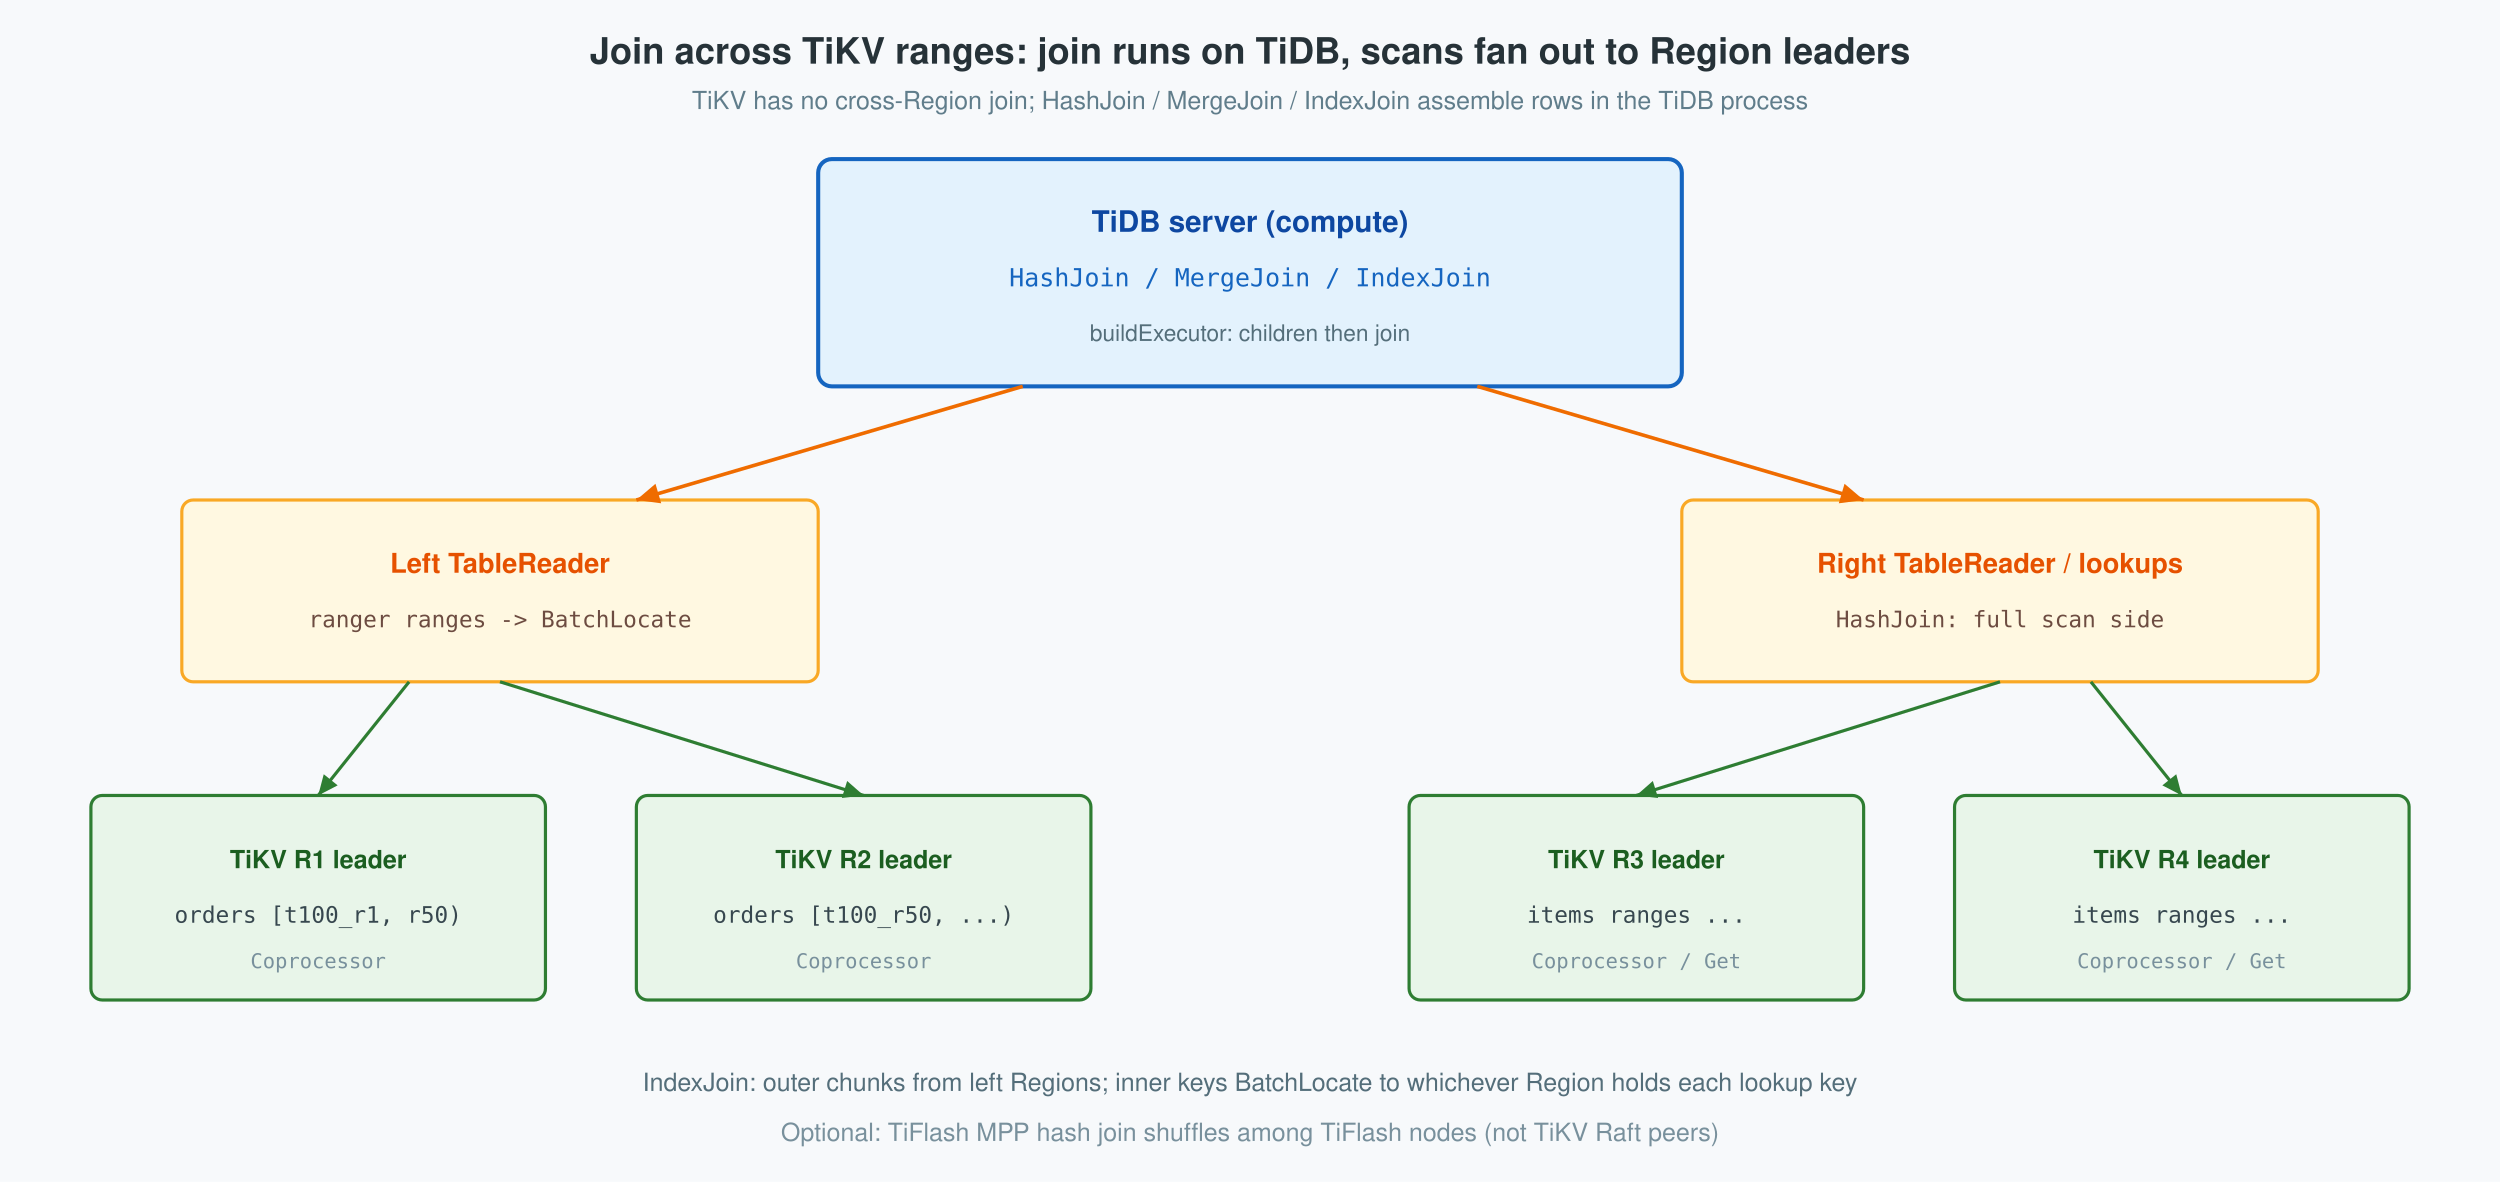
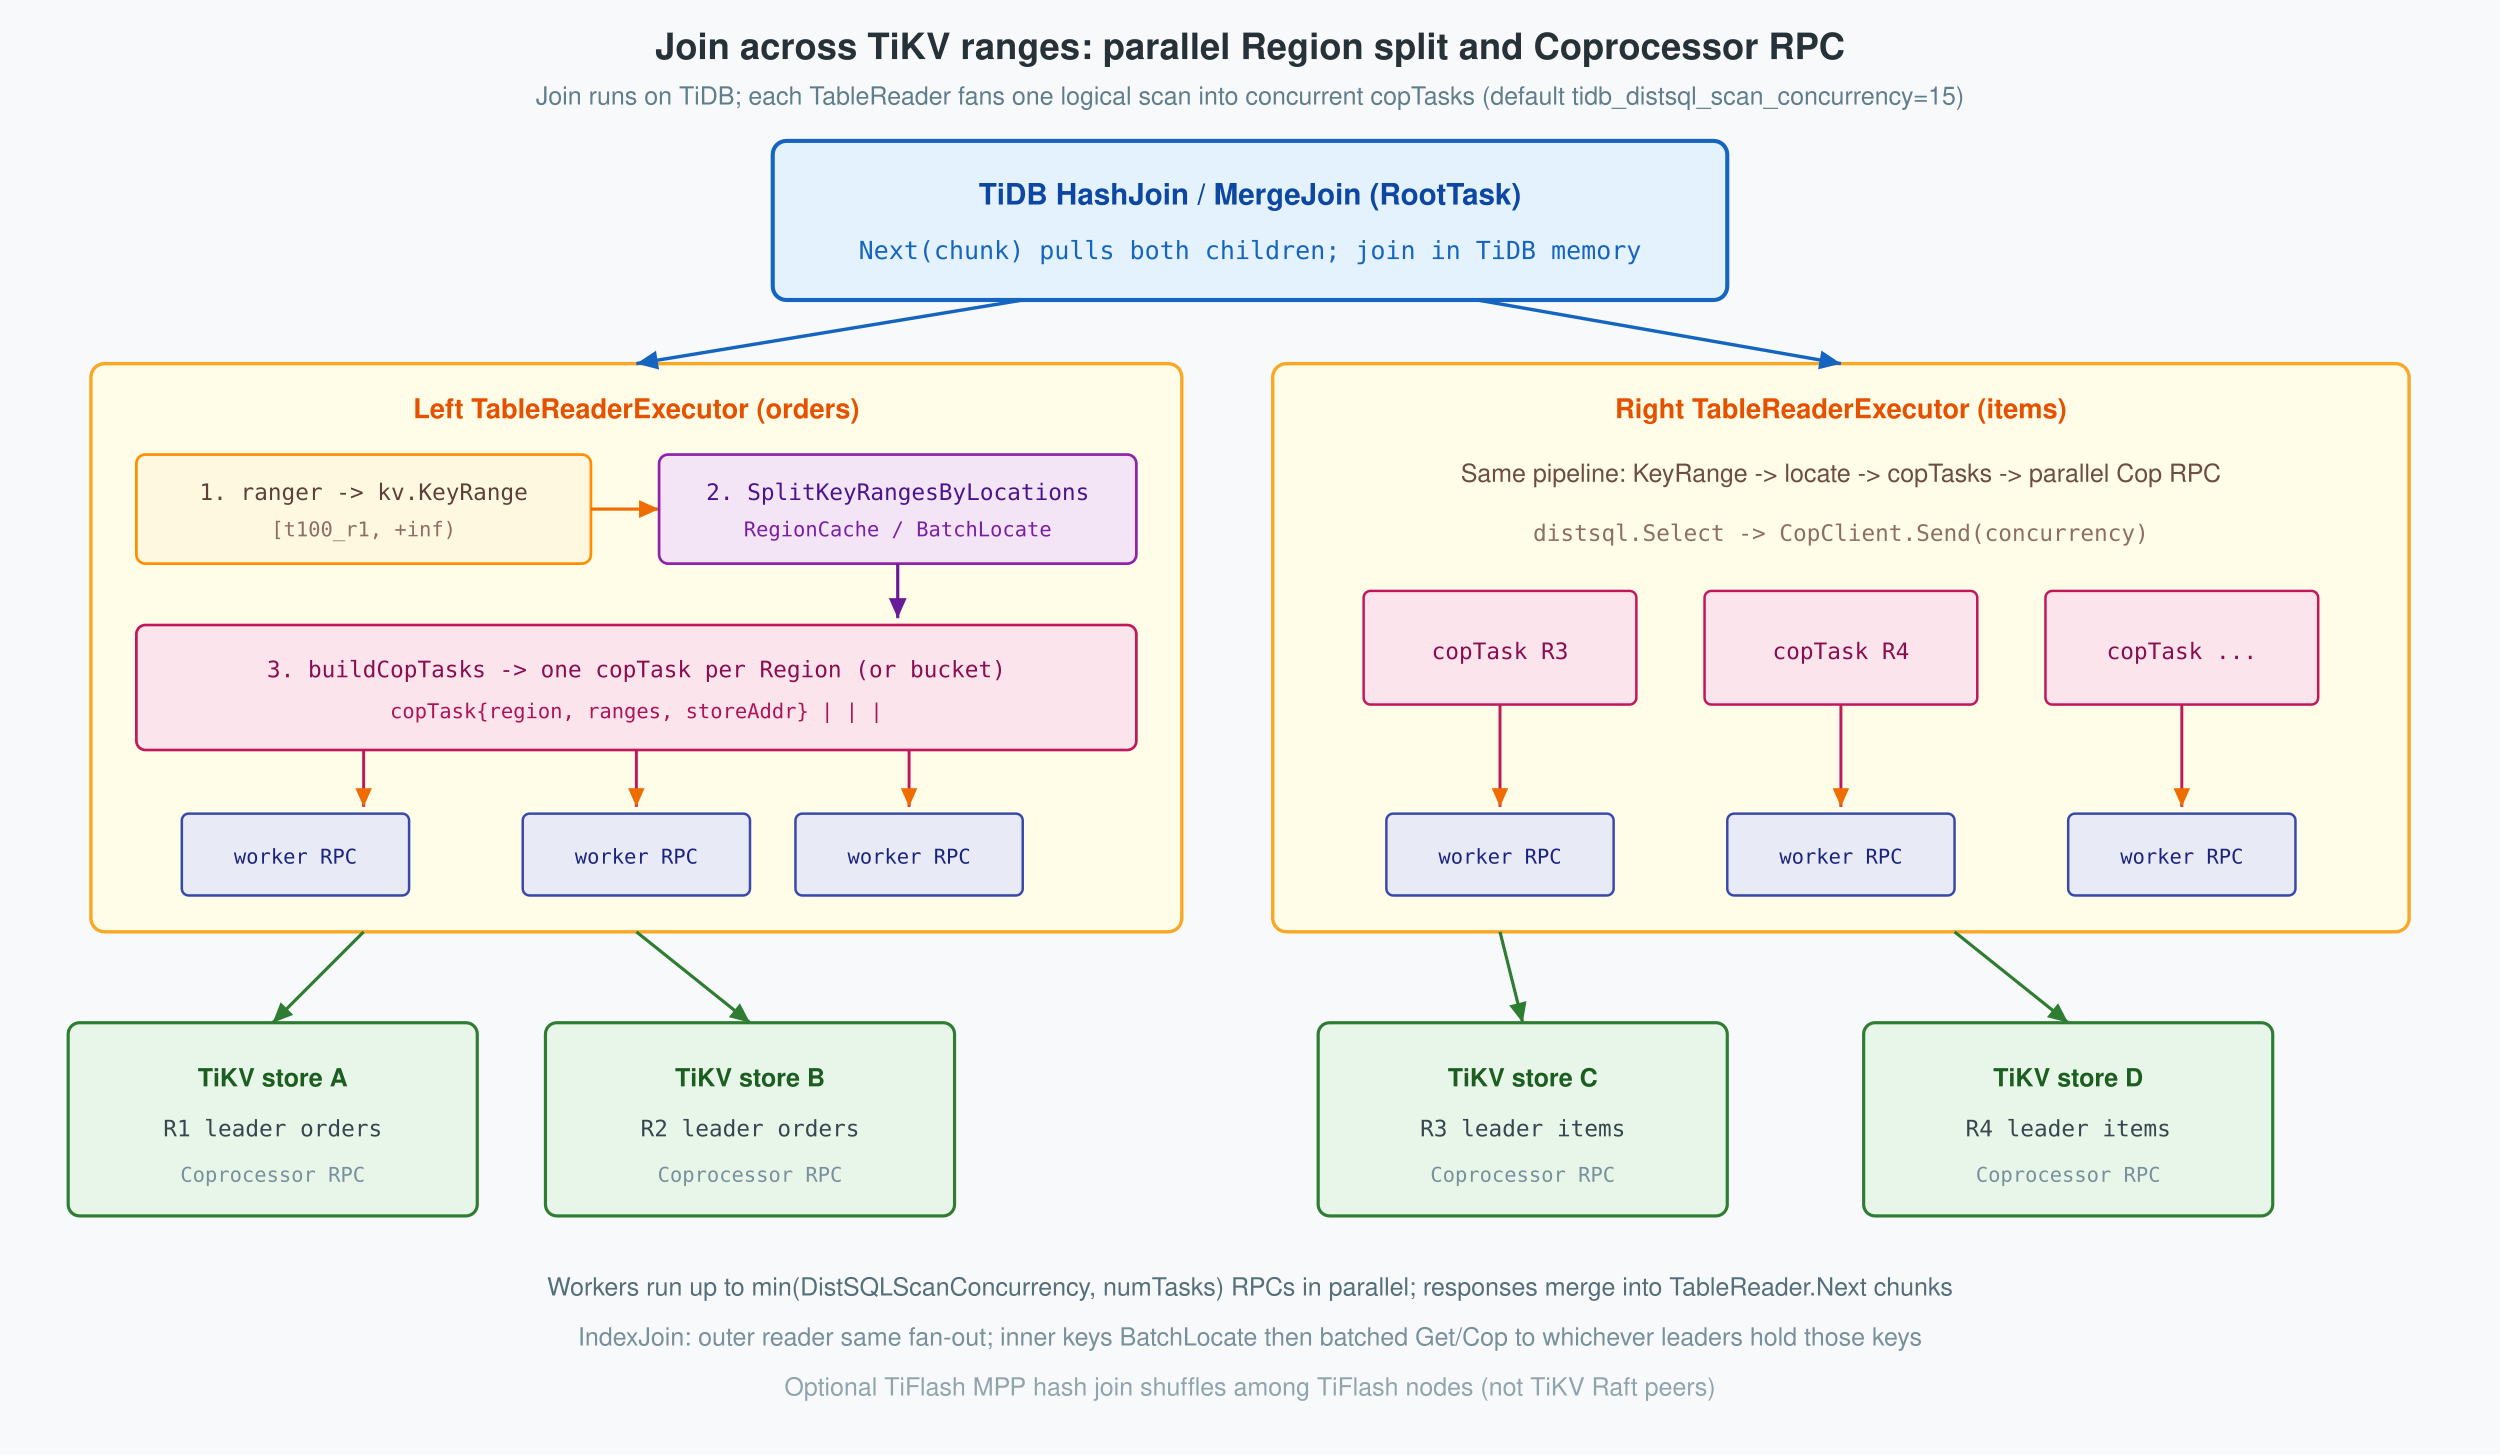
- <svg xmlns="http://www.w3.org/2000/svg" width="1100" height="520" viewBox="0 0 1100 520" role="img" aria-label="TiDB join across TiKV Regions: compute join, range scan children">
+ <svg xmlns="http://www.w3.org/2000/svg" width="1100" height="640" viewBox="0 0 1100 640" role="img" aria-label="TiDB join: TableReader splits ranges into parallel Region cop RPCs">
  <defs>
    <marker id="arrB" viewBox="0 0 10 10" refX="9" refY="5" markerWidth="7" markerHeight="7" orient="auto">
      <path d="M 0 1 L 9 5 L 0 9 z" fill="#1565c0" />
    </marker>
    <marker id="arrG" viewBox="0 0 10 10" refX="9" refY="5" markerWidth="7" markerHeight="7" orient="auto">
      <path d="M 0 1 L 9 5 L 0 9 z" fill="#2e7d32" />
    </marker>
    <marker id="arrO" viewBox="0 0 10 10" refX="9" refY="5" markerWidth="7" markerHeight="7" orient="auto">
      <path d="M 0 1 L 9 5 L 0 9 z" fill="#ef6c00" />
    </marker>
+     <marker id="arrP" viewBox="0 0 10 10" refX="9" refY="5" markerWidth="7" markerHeight="7" orient="auto">
+       <path d="M 0 1 L 9 5 L 0 9 z" fill="#6a1b9a" />
+     </marker>
  </defs>
-   <rect width="1100" height="520" fill="#f7f9fb" />
-   <text x="550" y="28" text-anchor="middle" font-family="Segoe UI, Helvetica, Arial, sans-serif" font-size="16" font-weight="700" fill="#263238">Join across TiKV ranges: join runs on TiDB, scans fan out to Region leaders</text>
-   <text x="550" y="48" text-anchor="middle" font-family="Segoe UI, Helvetica, Arial, sans-serif" font-size="11" fill="#607d8b">TiKV has no cross-Region join; HashJoin / MergeJoin / IndexJoin assemble rows in the TiDB process</text>
-   <g transform="translate(360, 70)">
-     <rect width="380" height="100" fill="#e3f2fd" stroke="#1565c0" stroke-width="1.8" rx="6" />
-     <text x="190" y="32" text-anchor="middle" font-family="Segoe UI, Helvetica, Arial, sans-serif" font-size="13" font-weight="700" fill="#0d47a1">TiDB server (compute)</text>
-     <text x="190" y="56" text-anchor="middle" font-family="Consolas, monospace" font-size="11" fill="#1565c0">HashJoin / MergeJoin / IndexJoin</text>
-     <text x="190" y="80" text-anchor="middle" font-family="Segoe UI, Helvetica, Arial, sans-serif" font-size="10" fill="#546e7a">buildExecutor: children then join</text>
+   <rect width="1100" height="640" fill="#f7f9fb" />
+   <text x="550" y="26" text-anchor="middle" font-family="Segoe UI, Helvetica, Arial, sans-serif" font-size="16" font-weight="700" fill="#263238">Join across TiKV ranges: parallel Region split and Coprocessor RPC</text>
+   <text x="550" y="46" text-anchor="middle" font-family="Segoe UI, Helvetica, Arial, sans-serif" font-size="11" fill="#607d8b">Join runs on TiDB; each TableReader fans one logical scan into concurrent copTasks (default tidb_distsql_scan_concurrency=15)</text>
+   <g transform="translate(340, 62)">
+     <rect width="420" height="70" fill="#e3f2fd" stroke="#1565c0" stroke-width="1.8" rx="6" />
+     <text x="210" y="28" text-anchor="middle" font-family="Segoe UI, Helvetica, Arial, sans-serif" font-size="13" font-weight="700" fill="#0d47a1">TiDB HashJoin / MergeJoin (RootTask)</text>
+     <text x="210" y="52" text-anchor="middle" font-family="Consolas, monospace" font-size="11" fill="#1565c0">Next(chunk) pulls both children; join in TiDB memory</text>
  </g>
-   <g transform="translate(80, 220)">
-     <rect width="280" height="80" fill="#fff8e1" stroke="#f9a825" stroke-width="1.4" rx="5" />
-     <text x="140" y="32" text-anchor="middle" font-family="Segoe UI, Helvetica, Arial, sans-serif" font-size="12" font-weight="700" fill="#e65100">Left TableReader</text>
-     <text x="140" y="56" text-anchor="middle" font-family="Consolas, monospace" font-size="10" fill="#6d4c41">ranger ranges -&gt; BatchLocate</text>
+   <g transform="translate(40, 160)">
+     <rect width="480" height="250" fill="#fffde7" stroke="#f9a825" stroke-width="1.5" rx="6" />
+     <text x="240" y="24" text-anchor="middle" font-family="Segoe UI, Helvetica, Arial, sans-serif" font-size="12" font-weight="700" fill="#e65100">Left TableReaderExecutor (orders)</text>
+     <rect x="20" y="40" width="200" height="48" fill="#fff8e1" stroke="#ff8f00" stroke-width="1.2" rx="4" />
+     <text x="120" y="60" text-anchor="middle" font-family="Consolas, monospace" font-size="10" fill="#5d4037">1. ranger -&gt; kv.KeyRange</text>
+     <text x="120" y="76" text-anchor="middle" font-family="Consolas, monospace" font-size="9" fill="#8d6e63">[t100_r1, +inf)</text>
+     <line x1="220" y1="64" x2="250" y2="64" stroke="#ef6c00" stroke-width="1.4" marker-end="url(#arrO)" />
+     <rect x="250" y="40" width="210" height="48" fill="#f3e5f5" stroke="#8e24aa" stroke-width="1.2" rx="4" />
+     <text x="355" y="60" text-anchor="middle" font-family="Consolas, monospace" font-size="10" fill="#4a148c">2. SplitKeyRangesByLocations</text>
+     <text x="355" y="76" text-anchor="middle" font-family="Consolas, monospace" font-size="9" fill="#7b1fa2">RegionCache / BatchLocate</text>
+     <line x1="355" y1="88" x2="355" y2="112" stroke="#6a1b9a" stroke-width="1.4" marker-end="url(#arrP)" />
+     <rect x="20" y="115" width="440" height="55" fill="#fce4ec" stroke="#c2185b" stroke-width="1.2" rx="4" />
+     <text x="240" y="138" text-anchor="middle" font-family="Consolas, monospace" font-size="10" fill="#880e4f">3. buildCopTasks -&gt; one copTask per Region (or bucket)</text>
+     <text x="240" y="156" text-anchor="middle" font-family="Consolas, monospace" font-size="9" fill="#ad1457">copTask{region, ranges, storeAddr}  |  |  |</text>
+     <line x1="120" y1="170" x2="120" y2="195" stroke="#c2185b" stroke-width="1.3" marker-end="url(#arrO)" />
+     <line x1="240" y1="170" x2="240" y2="195" stroke="#c2185b" stroke-width="1.3" marker-end="url(#arrO)" />
+     <line x1="360" y1="170" x2="360" y2="195" stroke="#c2185b" stroke-width="1.3" marker-end="url(#arrO)" />
+     <rect x="40" y="198" width="100" height="36" fill="#e8eaf6" stroke="#3949ab" stroke-width="1.1" rx="3" />
+     <text x="90" y="220" text-anchor="middle" font-family="Consolas, monospace" font-size="9" fill="#1a237e">worker RPC</text>
+     <rect x="190" y="198" width="100" height="36" fill="#e8eaf6" stroke="#3949ab" stroke-width="1.1" rx="3" />
+     <text x="240" y="220" text-anchor="middle" font-family="Consolas, monospace" font-size="9" fill="#1a237e">worker RPC</text>
+     <rect x="310" y="198" width="100" height="36" fill="#e8eaf6" stroke="#3949ab" stroke-width="1.1" rx="3" />
+     <text x="360" y="220" text-anchor="middle" font-family="Consolas, monospace" font-size="9" fill="#1a237e">worker RPC</text>
  </g>
-   <g transform="translate(740, 220)">
-     <rect width="280" height="80" fill="#fff8e1" stroke="#f9a825" stroke-width="1.4" rx="5" />
-     <text x="140" y="32" text-anchor="middle" font-family="Segoe UI, Helvetica, Arial, sans-serif" font-size="12" font-weight="700" fill="#e65100">Right TableReader / lookups</text>
-     <text x="140" y="56" text-anchor="middle" font-family="Consolas, monospace" font-size="10" fill="#6d4c41">HashJoin: full scan side</text>
+   <g transform="translate(560, 160)">
+     <rect width="500" height="250" fill="#fffde7" stroke="#f9a825" stroke-width="1.5" rx="6" />
+     <text x="250" y="24" text-anchor="middle" font-family="Segoe UI, Helvetica, Arial, sans-serif" font-size="12" font-weight="700" fill="#e65100">Right TableReaderExecutor (items)</text>
+     <text x="250" y="52" text-anchor="middle" font-family="Segoe UI, Helvetica, Arial, sans-serif" font-size="11" fill="#6d4c41">Same pipeline: KeyRange -&gt; locate -&gt; copTasks -&gt; parallel Cop RPC</text>
+     <text x="250" y="78" text-anchor="middle" font-family="Consolas, monospace" font-size="10" fill="#8d6e63">distsql.Select -&gt; CopClient.Send(concurrency)</text>
+     <rect x="40" y="100" width="120" height="50" fill="#fce4ec" stroke="#c2185b" stroke-width="1.1" rx="3" />
+     <text x="100" y="130" text-anchor="middle" font-family="Consolas, monospace" font-size="10" fill="#880e4f">copTask R3</text>
+     <rect x="190" y="100" width="120" height="50" fill="#fce4ec" stroke="#c2185b" stroke-width="1.1" rx="3" />
+     <text x="250" y="130" text-anchor="middle" font-family="Consolas, monospace" font-size="10" fill="#880e4f">copTask R4</text>
+     <rect x="340" y="100" width="120" height="50" fill="#fce4ec" stroke="#c2185b" stroke-width="1.1" rx="3" />
+     <text x="400" y="130" text-anchor="middle" font-family="Consolas, monospace" font-size="10" fill="#880e4f">copTask ...</text>
+     <line x1="100" y1="150" x2="100" y2="195" stroke="#c2185b" stroke-width="1.3" marker-end="url(#arrO)" />
+     <line x1="250" y1="150" x2="250" y2="195" stroke="#c2185b" stroke-width="1.3" marker-end="url(#arrO)" />
+     <line x1="400" y1="150" x2="400" y2="195" stroke="#c2185b" stroke-width="1.3" marker-end="url(#arrO)" />
+     <rect x="50" y="198" width="100" height="36" fill="#e8eaf6" stroke="#3949ab" stroke-width="1.1" rx="3" />
+     <text x="100" y="220" text-anchor="middle" font-family="Consolas, monospace" font-size="9" fill="#1a237e">worker RPC</text>
+     <rect x="200" y="198" width="100" height="36" fill="#e8eaf6" stroke="#3949ab" stroke-width="1.1" rx="3" />
+     <text x="250" y="220" text-anchor="middle" font-family="Consolas, monospace" font-size="9" fill="#1a237e">worker RPC</text>
+     <rect x="350" y="198" width="100" height="36" fill="#e8eaf6" stroke="#3949ab" stroke-width="1.1" rx="3" />
+     <text x="400" y="220" text-anchor="middle" font-family="Consolas, monospace" font-size="9" fill="#1a237e">worker RPC</text>
  </g>
-   <line x1="450" y1="170" x2="280" y2="220" stroke="#ef6c00" stroke-width="1.6" marker-end="url(#arrO)" />
-   <line x1="650" y1="170" x2="820" y2="220" stroke="#ef6c00" stroke-width="1.6" marker-end="url(#arrO)" />
-   <g transform="translate(40, 350)">
-     <rect width="200" height="90" fill="#e8f5e9" stroke="#2e7d32" stroke-width="1.4" rx="5" />
-     <text x="100" y="32" text-anchor="middle" font-family="Segoe UI, Helvetica, Arial, sans-serif" font-size="11" font-weight="700" fill="#1b5e20">TiKV R1 leader</text>
-     <text x="100" y="56" text-anchor="middle" font-family="Consolas, monospace" font-size="10" fill="#37474f">orders [t100_r1, r50)</text>
-     <text x="100" y="76" text-anchor="middle" font-family="Consolas, monospace" font-size="9" fill="#78909c">Coprocessor</text>
+   <line x1="450" y1="132" x2="280" y2="160" stroke="#1565c0" stroke-width="1.5" marker-end="url(#arrB)" />
+   <line x1="650" y1="132" x2="810" y2="160" stroke="#1565c0" stroke-width="1.5" marker-end="url(#arrB)" />
+   <g transform="translate(30, 450)">
+     <rect width="180" height="85" fill="#e8f5e9" stroke="#2e7d32" stroke-width="1.4" rx="5" />
+     <text x="90" y="28" text-anchor="middle" font-family="Segoe UI, Helvetica, Arial, sans-serif" font-size="11" font-weight="700" fill="#1b5e20">TiKV store A</text>
+     <text x="90" y="50" text-anchor="middle" font-family="Consolas, monospace" font-size="10" fill="#37474f">R1 leader orders</text>
+     <text x="90" y="70" text-anchor="middle" font-family="Consolas, monospace" font-size="9" fill="#78909c">Coprocessor RPC</text>
  </g>
-   <g transform="translate(280, 350)">
-     <rect width="200" height="90" fill="#e8f5e9" stroke="#2e7d32" stroke-width="1.4" rx="5" />
-     <text x="100" y="32" text-anchor="middle" font-family="Segoe UI, Helvetica, Arial, sans-serif" font-size="11" font-weight="700" fill="#1b5e20">TiKV R2 leader</text>
-     <text x="100" y="56" text-anchor="middle" font-family="Consolas, monospace" font-size="10" fill="#37474f">orders [t100_r50, ...)</text>
-     <text x="100" y="76" text-anchor="middle" font-family="Consolas, monospace" font-size="9" fill="#78909c">Coprocessor</text>
+   <g transform="translate(240, 450)">
+     <rect width="180" height="85" fill="#e8f5e9" stroke="#2e7d32" stroke-width="1.4" rx="5" />
+     <text x="90" y="28" text-anchor="middle" font-family="Segoe UI, Helvetica, Arial, sans-serif" font-size="11" font-weight="700" fill="#1b5e20">TiKV store B</text>
+     <text x="90" y="50" text-anchor="middle" font-family="Consolas, monospace" font-size="10" fill="#37474f">R2 leader orders</text>
+     <text x="90" y="70" text-anchor="middle" font-family="Consolas, monospace" font-size="9" fill="#78909c">Coprocessor RPC</text>
  </g>
-   <g transform="translate(620, 350)">
-     <rect width="200" height="90" fill="#e8f5e9" stroke="#2e7d32" stroke-width="1.4" rx="5" />
-     <text x="100" y="32" text-anchor="middle" font-family="Segoe UI, Helvetica, Arial, sans-serif" font-size="11" font-weight="700" fill="#1b5e20">TiKV R3 leader</text>
-     <text x="100" y="56" text-anchor="middle" font-family="Consolas, monospace" font-size="10" fill="#37474f">items ranges ...</text>
-     <text x="100" y="76" text-anchor="middle" font-family="Consolas, monospace" font-size="9" fill="#78909c">Coprocessor / Get</text>
+   <g transform="translate(580, 450)">
+     <rect width="180" height="85" fill="#e8f5e9" stroke="#2e7d32" stroke-width="1.4" rx="5" />
+     <text x="90" y="28" text-anchor="middle" font-family="Segoe UI, Helvetica, Arial, sans-serif" font-size="11" font-weight="700" fill="#1b5e20">TiKV store C</text>
+     <text x="90" y="50" text-anchor="middle" font-family="Consolas, monospace" font-size="10" fill="#37474f">R3 leader items</text>
+     <text x="90" y="70" text-anchor="middle" font-family="Consolas, monospace" font-size="9" fill="#78909c">Coprocessor RPC</text>
  </g>
-   <g transform="translate(860, 350)">
-     <rect width="200" height="90" fill="#e8f5e9" stroke="#2e7d32" stroke-width="1.4" rx="5" />
-     <text x="100" y="32" text-anchor="middle" font-family="Segoe UI, Helvetica, Arial, sans-serif" font-size="11" font-weight="700" fill="#1b5e20">TiKV R4 leader</text>
-     <text x="100" y="56" text-anchor="middle" font-family="Consolas, monospace" font-size="10" fill="#37474f">items ranges ...</text>
-     <text x="100" y="76" text-anchor="middle" font-family="Consolas, monospace" font-size="9" fill="#78909c">Coprocessor / Get</text>
+   <g transform="translate(820, 450)">
+     <rect width="180" height="85" fill="#e8f5e9" stroke="#2e7d32" stroke-width="1.4" rx="5" />
+     <text x="90" y="28" text-anchor="middle" font-family="Segoe UI, Helvetica, Arial, sans-serif" font-size="11" font-weight="700" fill="#1b5e20">TiKV store D</text>
+     <text x="90" y="50" text-anchor="middle" font-family="Consolas, monospace" font-size="10" fill="#37474f">R4 leader items</text>
+     <text x="90" y="70" text-anchor="middle" font-family="Consolas, monospace" font-size="9" fill="#78909c">Coprocessor RPC</text>
  </g>
-   <line x1="180" y1="300" x2="140" y2="350" stroke="#2e7d32" stroke-width="1.4" marker-end="url(#arrG)" />
-   <line x1="220" y1="300" x2="380" y2="350" stroke="#2e7d32" stroke-width="1.4" marker-end="url(#arrG)" />
-   <line x1="880" y1="300" x2="720" y2="350" stroke="#2e7d32" stroke-width="1.4" marker-end="url(#arrG)" />
-   <line x1="920" y1="300" x2="960" y2="350" stroke="#2e7d32" stroke-width="1.4" marker-end="url(#arrG)" />
-   <text x="550" y="480" text-anchor="middle" font-family="Segoe UI, Helvetica, Arial, sans-serif" font-size="11" fill="#546e7a">IndexJoin: outer chunks from left Regions; inner keys BatchLocate to whichever Region holds each lookup key</text>
-   <text x="550" y="502" text-anchor="middle" font-family="Segoe UI, Helvetica, Arial, sans-serif" font-size="11" fill="#78909c">Optional: TiFlash MPP hash join shuffles among TiFlash nodes (not TiKV Raft peers)</text>
+   <line x1="160" y1="410" x2="120" y2="450" stroke="#2e7d32" stroke-width="1.4" marker-end="url(#arrG)" />
+   <line x1="280" y1="410" x2="330" y2="450" stroke="#2e7d32" stroke-width="1.4" marker-end="url(#arrG)" />
+   <line x1="660" y1="410" x2="670" y2="450" stroke="#2e7d32" stroke-width="1.4" marker-end="url(#arrG)" />
+   <line x1="860" y1="410" x2="910" y2="450" stroke="#2e7d32" stroke-width="1.4" marker-end="url(#arrG)" />
+   <text x="550" y="570" text-anchor="middle" font-family="Segoe UI, Helvetica, Arial, sans-serif" font-size="11" fill="#546e7a">Workers run up to min(DistSQLScanConcurrency, numTasks) RPCs in parallel; responses merge into TableReader.Next chunks</text>
+   <text x="550" y="592" text-anchor="middle" font-family="Segoe UI, Helvetica, Arial, sans-serif" font-size="11" fill="#78909c">IndexJoin: outer reader same fan-out; inner keys BatchLocate then batched Get/Cop to whichever leaders hold those keys</text>
+   <text x="550" y="614" text-anchor="middle" font-family="Segoe UI, Helvetica, Arial, sans-serif" font-size="11" fill="#90a4ae">Optional TiFlash MPP hash join shuffles among TiFlash nodes (not TiKV Raft peers)</text>
</svg>
